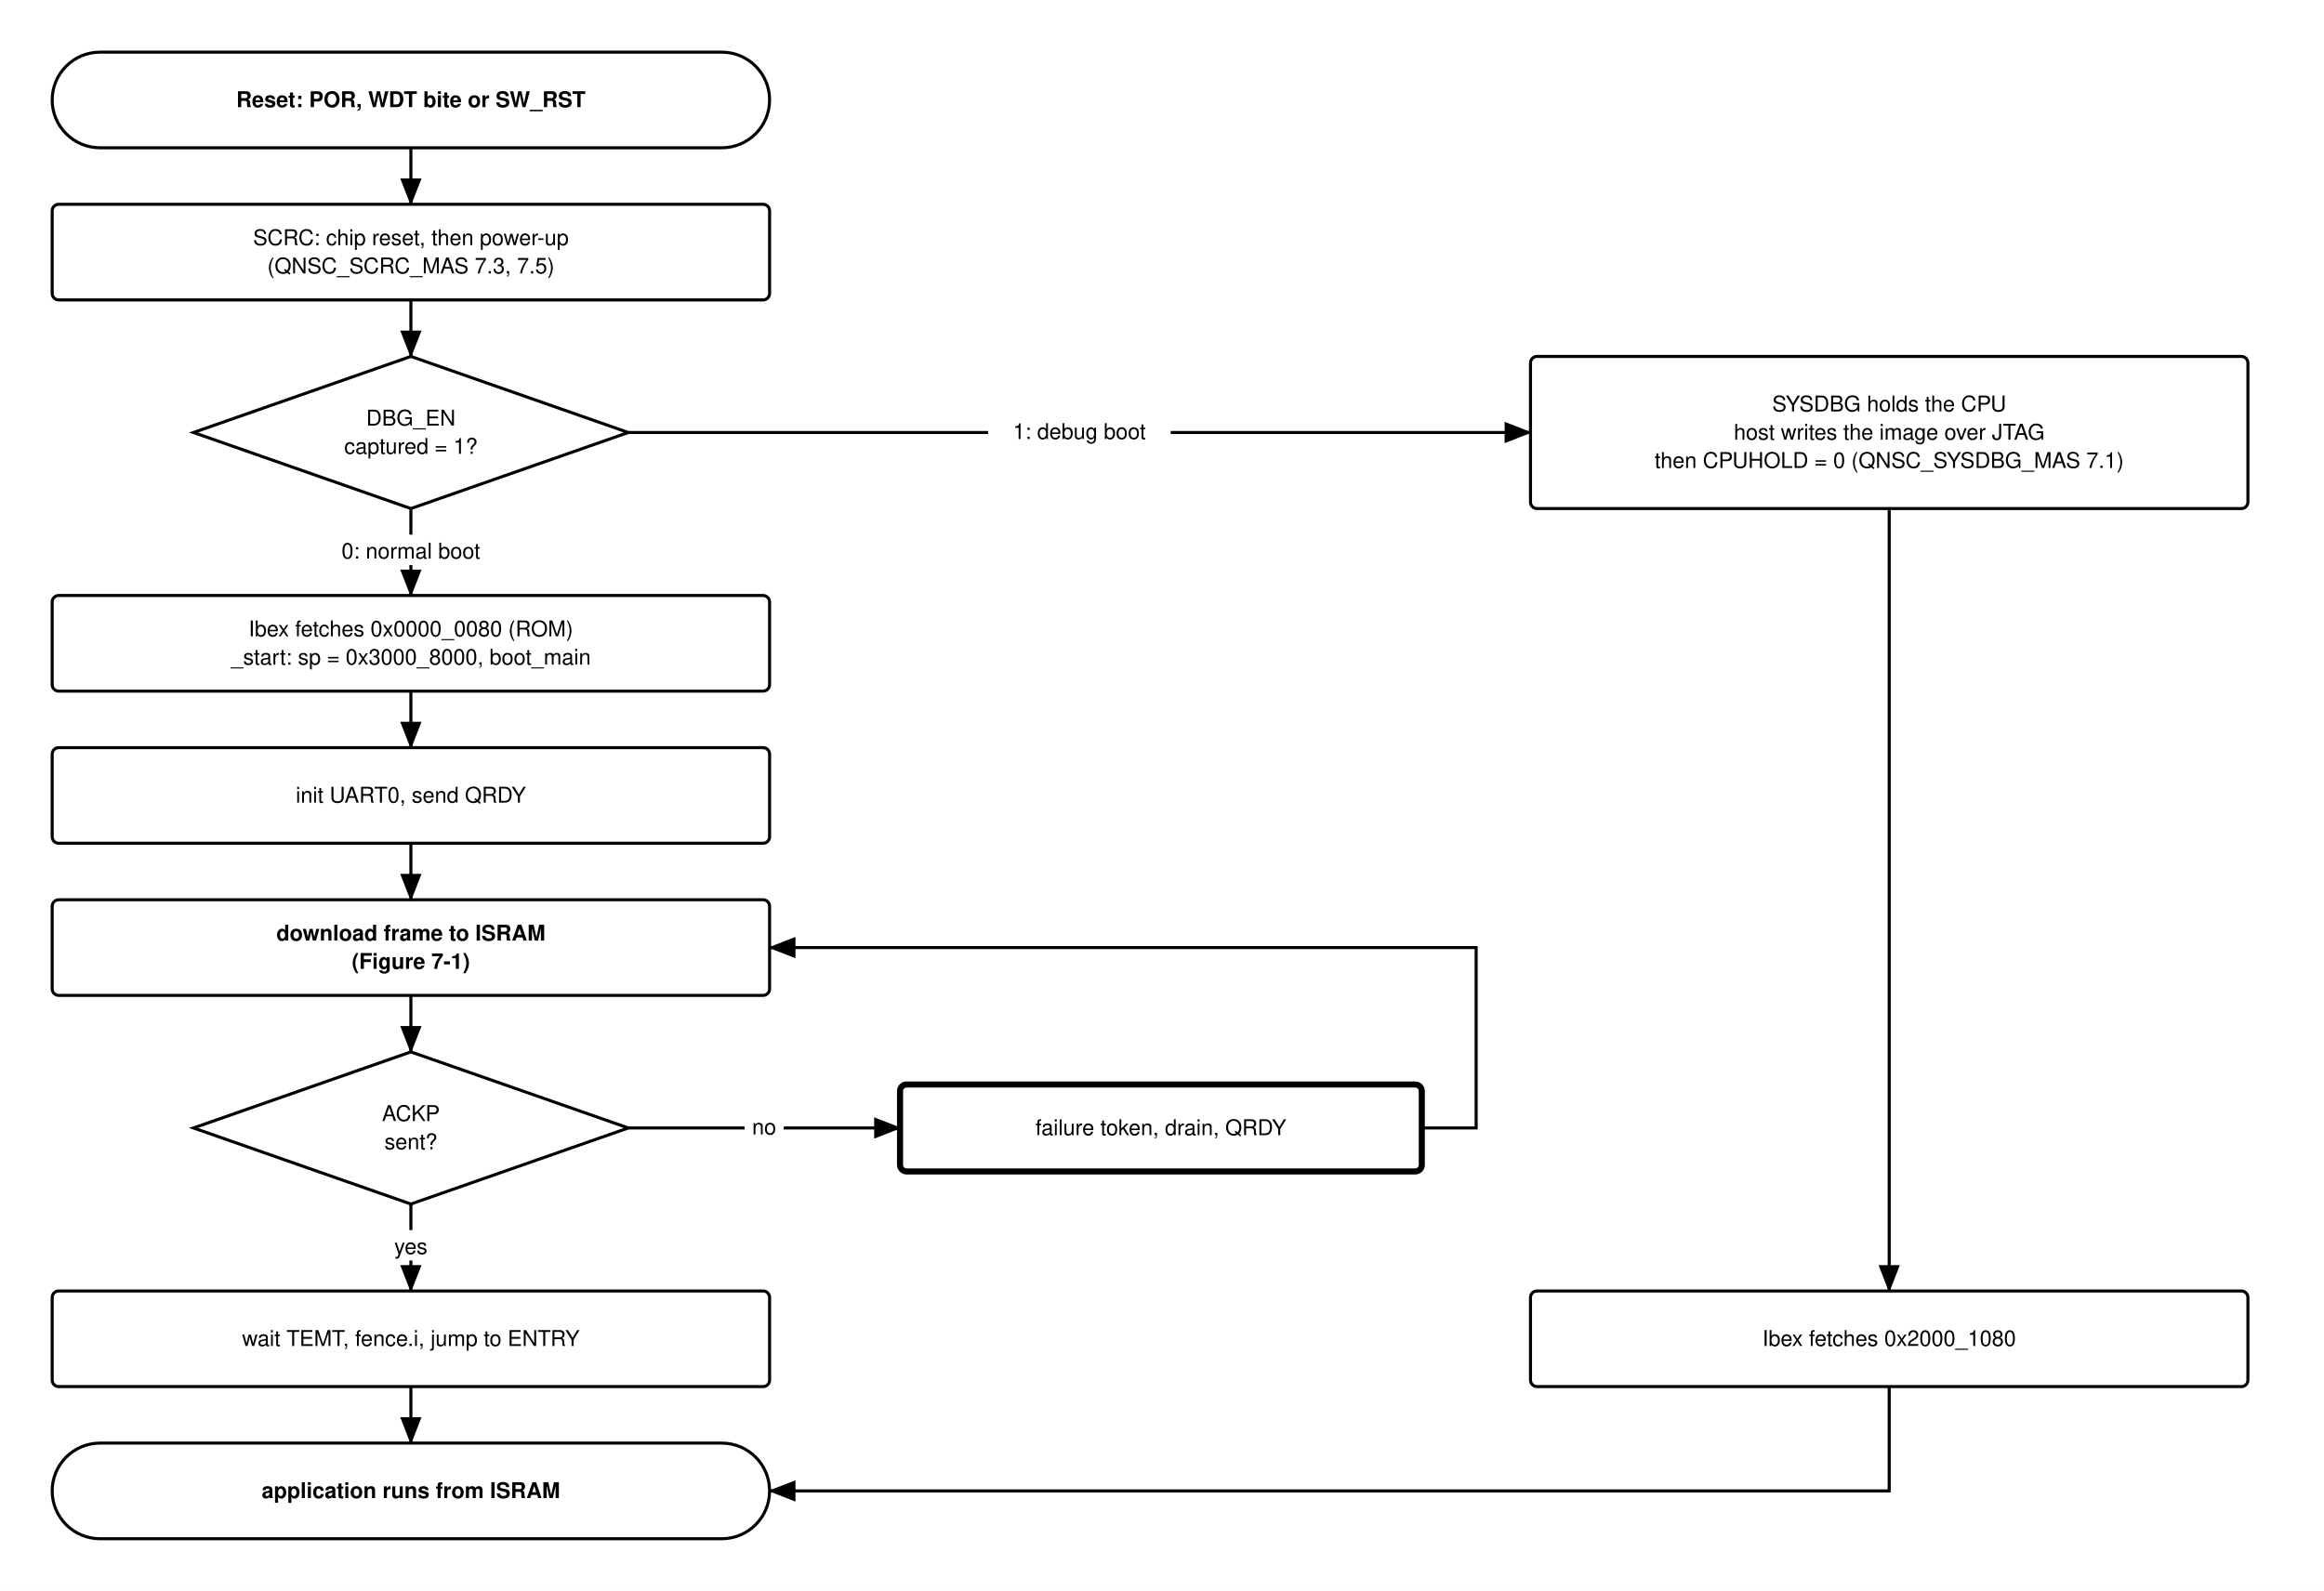
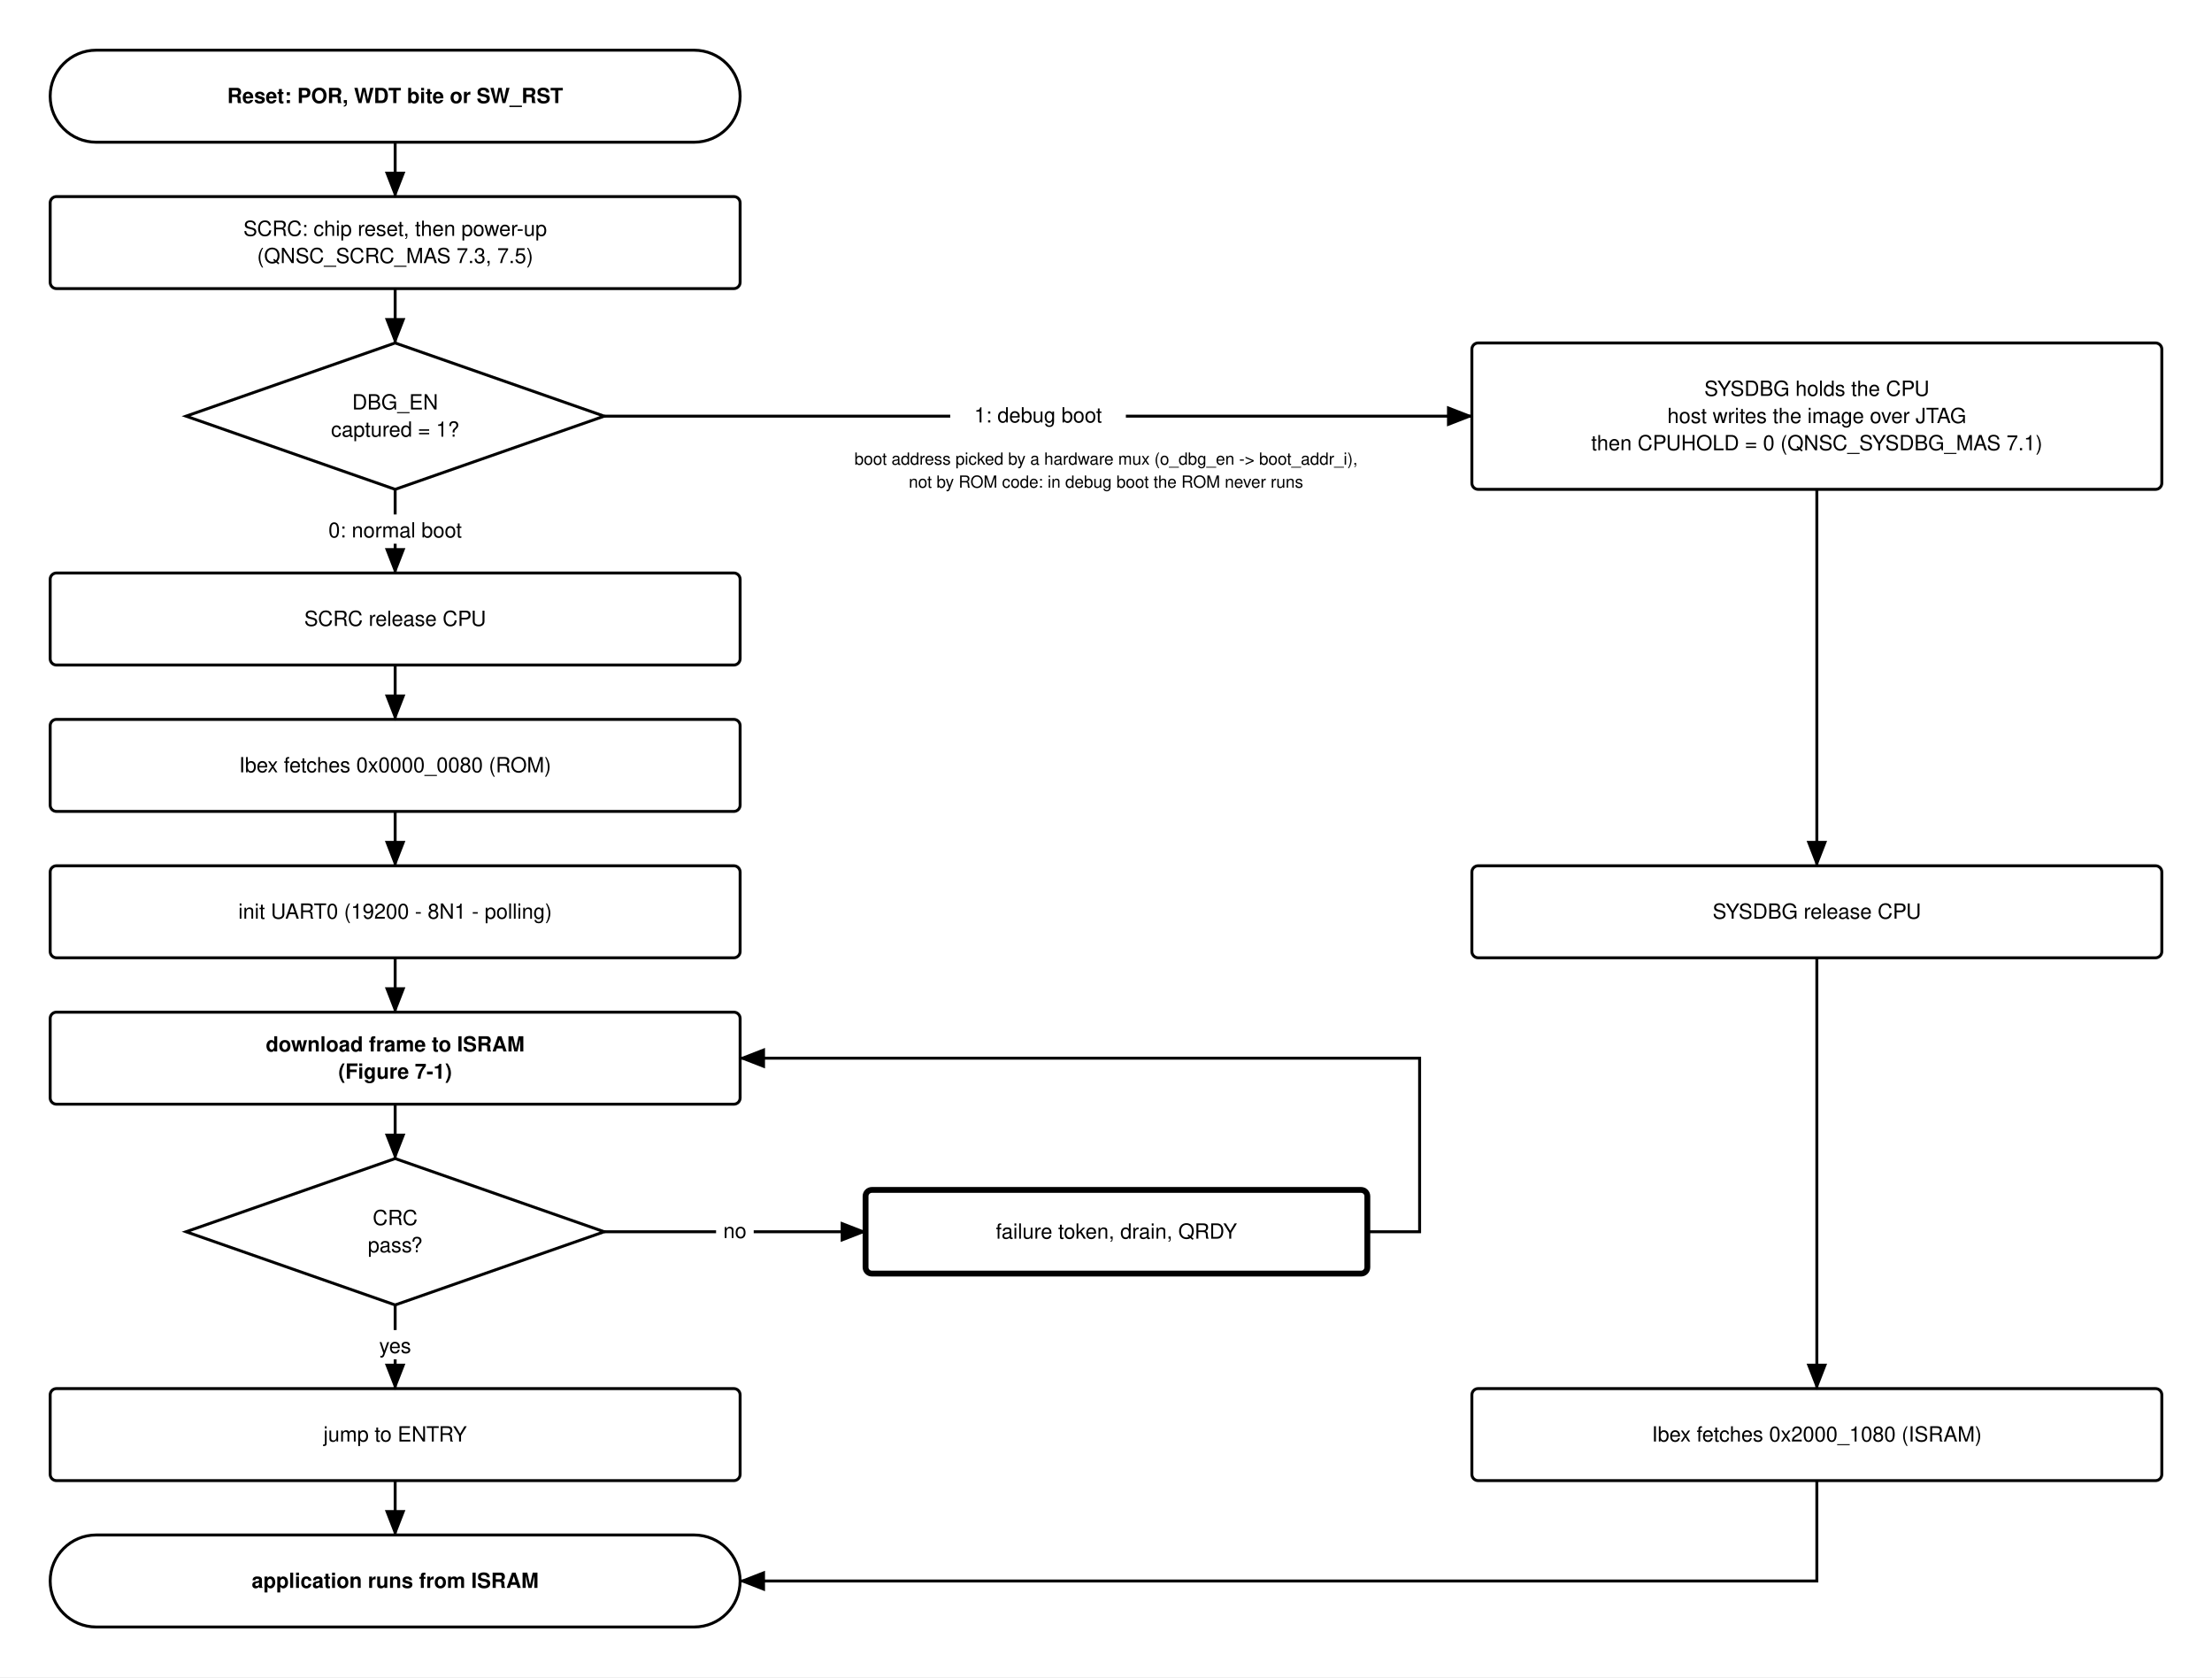
- <svg xmlns="http://www.w3.org/2000/svg" width="1069" height="732" viewBox="16 -24 1069 732" font-family="Helvetica,Arial,sans-serif">
+ <svg xmlns="http://www.w3.org/2000/svg" width="1058" height="802" viewBox="16 -24 1058 802" font-family="Helvetica,Arial,sans-serif">
  <defs>
    <marker id="ah" markerWidth="9" markerHeight="7" refX="8.5" refY="3.5" orient="auto">
      <polygon points="0 0, 9 3.5, 0 7" fill="#000000" />
    </marker>
    <marker id="ahs" markerWidth="9" markerHeight="7" refX="0.5" refY="3.5" orient="auto">
      <polygon points="9 0, 0 3.5, 9 7" fill="#000000" />
    </marker>
  </defs>
-   <rect x="16" y="-24" width="1069" height="732" fill="#ffffff" />
+   <rect x="16" y="-24" width="1058" height="802" fill="#ffffff" />
  <rect x="40" y="0" width="330" height="44" rx="22.0" fill="#ffffff" stroke="#000000" stroke-width="1.4" />
  <rect x="40" y="70" width="330" height="44" rx="3" fill="#ffffff" stroke="#000000" stroke-width="1.4" />
  <polygon points="205.0,140 305,175.0 205.0,210 105,175.0" fill="#ffffff" stroke="#000000" stroke-width="1.4" />
+   <rect x="395" y="186" width="300" height="30" rx="3" fill="none" stroke="none" stroke-width="0" />
  <rect x="40" y="250" width="330" height="44" rx="3" fill="#ffffff" stroke="#000000" stroke-width="1.4" />
  <rect x="40" y="320" width="330" height="44" rx="3" fill="#ffffff" stroke="#000000" stroke-width="1.4" />
  <rect x="40" y="390" width="330" height="44" rx="3" fill="#ffffff" stroke="#000000" stroke-width="1.4" />
-   <polygon points="205.0,460 305,495.0 205.0,530 105,495.0" fill="#ffffff" stroke="#000000" stroke-width="1.4" />
-   <rect x="40" y="570" width="330" height="44" rx="3" fill="#ffffff" stroke="#000000" stroke-width="1.4" />
-   <rect x="40" y="640" width="330" height="44" rx="22.0" fill="#ffffff" stroke="#000000" stroke-width="1.4" />
+   <rect x="40" y="460" width="330" height="44" rx="3" fill="#ffffff" stroke="#000000" stroke-width="1.4" />
+   <polygon points="205.0,530 305,565.0 205.0,600 105,565.0" fill="#ffffff" stroke="#000000" stroke-width="1.4" />
+   <rect x="40" y="640" width="330" height="44" rx="3" fill="#ffffff" stroke="#000000" stroke-width="1.4" />
+   <rect x="40" y="710" width="330" height="44" rx="22.0" fill="#ffffff" stroke="#000000" stroke-width="1.4" />
  <rect x="720" y="140" width="330" height="70" rx="3" fill="#ffffff" stroke="#000000" stroke-width="1.4" />
-   <rect x="720" y="570" width="330" height="44" rx="3" fill="#ffffff" stroke="#000000" stroke-width="1.4" />
-   <rect x="430" y="475" width="240" height="40" rx="3" fill="#ffffff" stroke="#000000" stroke-width="2.8" />
-   <rect x="1060" y="300" width="1" height="1" rx="3" fill="none" stroke="none" stroke-width="0" />
+   <rect x="720" y="390" width="330" height="44" rx="3" fill="#ffffff" stroke="#000000" stroke-width="1.4" />
+   <rect x="720" y="640" width="330" height="44" rx="3" fill="#ffffff" stroke="#000000" stroke-width="1.4" />
+   <rect x="430" y="545" width="240" height="40" rx="3" fill="#ffffff" stroke="#000000" stroke-width="2.8" />
  <polyline points="205.0,44.0 205.0,70.0" fill="none" stroke="#000000" stroke-width="1.4" marker-end="url(#ah)" />
  <polyline points="205.0,114.0 205.0,140.0" fill="none" stroke="#000000" stroke-width="1.4" marker-end="url(#ah)" />
  <polyline points="205.0,210.0 205.0,250.0" fill="none" stroke="#000000" stroke-width="1.4" marker-end="url(#ah)" />
  <rect x="160.0" y="222.0" width="90.0" height="14" fill="#ffffff" />
  <text x="205.0" y="233.0" font-size="10" fill="#000000" text-anchor="middle">0: normal boot</text>
  <polyline points="305.0,175.0 720.0,175.0" fill="none" stroke="#000000" stroke-width="1.4" marker-end="url(#ah)" />
  <rect x="470.5" y="167.0" width="84.0" height="14" fill="#ffffff" />
  <text x="512.5" y="178.0" font-size="10" fill="#000000" text-anchor="middle">1: debug boot</text>
  <polyline points="205.0,294.0 205.0,320.0" fill="none" stroke="#000000" stroke-width="1.4" marker-end="url(#ah)" />
  <polyline points="205.0,364.0 205.0,390.0" fill="none" stroke="#000000" stroke-width="1.4" marker-end="url(#ah)" />
  <polyline points="205.0,434.0 205.0,460.0" fill="none" stroke="#000000" stroke-width="1.4" marker-end="url(#ah)" />
-   <polyline points="205.0,530.0 205.0,570.0" fill="none" stroke="#000000" stroke-width="1.4" marker-end="url(#ah)" />
-   <rect x="193.0" y="542.0" width="24.0" height="14" fill="#ffffff" />
-   <text x="205.0" y="553.0" font-size="10" fill="#000000" text-anchor="middle">yes</text>
-   <polyline points="305.0,495.0 430.0,495.0" fill="none" stroke="#000000" stroke-width="1.4" marker-end="url(#ah)" />
-   <rect x="358.5" y="487.0" width="18.0" height="14" fill="#ffffff" />
-   <text x="367.5" y="498.0" font-size="10" fill="#000000" text-anchor="middle">no</text>
-   <polyline points="670.0,495.0 695.0,495.0 695.0,412.0 370.0,412.0" fill="none" stroke="#000000" stroke-width="1.4" marker-end="url(#ah)" />
-   <polyline points="205.0,614.0 205.0,640.0" fill="none" stroke="#000000" stroke-width="1.4" marker-end="url(#ah)" />
-   <polyline points="885.0,210.0 885.0,570.0" fill="none" stroke="#000000" stroke-width="1.4" marker-end="url(#ah)" />
-   <polyline points="885.0,614.0 885.0,662.0 370.0,662.0" fill="none" stroke="#000000" stroke-width="1.4" marker-end="url(#ah)" />
+   <polyline points="205.0,504.0 205.0,530.0" fill="none" stroke="#000000" stroke-width="1.4" marker-end="url(#ah)" />
+   <polyline points="205.0,600.0 205.0,640.0" fill="none" stroke="#000000" stroke-width="1.4" marker-end="url(#ah)" />
+   <rect x="193.0" y="612.0" width="24.0" height="14" fill="#ffffff" />
+   <text x="205.0" y="623.0" font-size="10" fill="#000000" text-anchor="middle">yes</text>
+   <polyline points="305.0,565.0 430.0,565.0" fill="none" stroke="#000000" stroke-width="1.4" marker-end="url(#ah)" />
+   <rect x="358.5" y="557.0" width="18.0" height="14" fill="#ffffff" />
+   <text x="367.5" y="568.0" font-size="10" fill="#000000" text-anchor="middle">no</text>
+   <polyline points="670.0,565.0 695.0,565.0 695.0,482.0 370.0,482.0" fill="none" stroke="#000000" stroke-width="1.4" marker-end="url(#ah)" />
+   <polyline points="205.0,684.0 205.0,710.0" fill="none" stroke="#000000" stroke-width="1.4" marker-end="url(#ah)" />
+   <polyline points="885.0,210.0 885.0,390.0" fill="none" stroke="#000000" stroke-width="1.4" marker-end="url(#ah)" />
+   <polyline points="885.0,434.0 885.0,640.0" fill="none" stroke="#000000" stroke-width="1.4" marker-end="url(#ah)" />
+   <polyline points="885.0,684.0 885.0,732.0 370.0,732.0" fill="none" stroke="#000000" stroke-width="1.4" marker-end="url(#ah)" />
  <text x="205.0" y="25.3" font-size="10" text-anchor="middle" fill="#000000" font-weight="bold">Reset: POR, WDT bite or SW_RST</text>
  <text x="205.0" y="88.8" font-size="10" text-anchor="middle" fill="#000000">SCRC: chip reset, then power-up</text>
  <text x="205.0" y="101.8" font-size="10" text-anchor="middle" fill="#000000">(QNSC_SCRC_MAS 7.3, 7.5)</text>
  <text x="205.0" y="171.8" font-size="10" text-anchor="middle" fill="#000000">DBG_EN</text>
  <text x="205.0" y="184.8" font-size="10" text-anchor="middle" fill="#000000">captured = 1?</text>
-   <text x="205.0" y="268.8" font-size="10" text-anchor="middle" fill="#000000">Ibex fetches 0x0000_0080 (ROM)</text>
-   <text x="205.0" y="281.8" font-size="10" text-anchor="middle" fill="#000000">_start: sp = 0x3000_8000, boot_main</text>
-   <text x="205.0" y="345.3" font-size="10" text-anchor="middle" fill="#000000">init UART0, send QRDY</text>
-   <text x="205.0" y="408.8" font-size="10" text-anchor="middle" fill="#000000" font-weight="bold">download frame to ISRAM</text>
-   <text x="205.0" y="421.8" font-size="10" text-anchor="middle" fill="#000000" font-weight="bold">(Figure 7-1)</text>
-   <text x="205.0" y="491.8" font-size="10" text-anchor="middle" fill="#000000">ACKP</text>
-   <text x="205.0" y="504.8" font-size="10" text-anchor="middle" fill="#000000">sent?</text>
-   <text x="205.0" y="595.3" font-size="10" text-anchor="middle" fill="#000000">wait TEMT, fence.i, jump to ENTRY</text>
-   <text x="205.0" y="665.3" font-size="10" text-anchor="middle" fill="#000000" font-weight="bold">application runs from ISRAM</text>
+   <text x="545.0" y="198.2" font-size="8" text-anchor="middle" fill="#000000">boot address picked by a hardware mux (o_dbg_en -&gt; boot_addr_i),</text>
+   <text x="545.0" y="209.2" font-size="8" text-anchor="middle" fill="#000000">not by ROM code: in debug boot the ROM never runs</text>
+   <text x="205.0" y="275.3" font-size="10" text-anchor="middle" fill="#000000">SCRC release CPU</text>
+   <text x="205.0" y="345.3" font-size="10" text-anchor="middle" fill="#000000">Ibex fetches 0x0000_0080 (ROM)</text>
+   <text x="205.0" y="415.3" font-size="10" text-anchor="middle" fill="#000000">init UART0 (19200 - 8N1 - polling)</text>
+   <text x="205.0" y="478.8" font-size="10" text-anchor="middle" fill="#000000" font-weight="bold">download frame to ISRAM</text>
+   <text x="205.0" y="491.8" font-size="10" text-anchor="middle" fill="#000000" font-weight="bold">(Figure 7-1)</text>
+   <text x="205.0" y="561.8" font-size="10" text-anchor="middle" fill="#000000">CRC</text>
+   <text x="205.0" y="574.8" font-size="10" text-anchor="middle" fill="#000000">pass?</text>
+   <text x="205.0" y="665.3" font-size="10" text-anchor="middle" fill="#000000">jump to ENTRY</text>
+   <text x="205.0" y="735.3" font-size="10" text-anchor="middle" fill="#000000" font-weight="bold">application runs from ISRAM</text>
  <text x="885.0" y="165.3" font-size="10" text-anchor="middle" fill="#000000">SYSDBG holds the CPU</text>
  <text x="885.0" y="178.3" font-size="10" text-anchor="middle" fill="#000000">host writes the image over JTAG</text>
  <text x="885.0" y="191.3" font-size="10" text-anchor="middle" fill="#000000">then CPUHOLD = 0 (QNSC_SYSDBG_MAS 7.1)</text>
-   <text x="885.0" y="595.3" font-size="10" text-anchor="middle" fill="#000000">Ibex fetches 0x2000_1080</text>
-   <text x="550.0" y="498.3" font-size="10" text-anchor="middle" fill="#000000">failure token, drain, QRDY</text>
-   <text x="1060.5" y="303.8" font-size="10" text-anchor="middle" fill="#000000" />
+   <text x="885.0" y="415.3" font-size="10" text-anchor="middle" fill="#000000">SYSDBG release CPU</text>
+   <text x="885.0" y="665.3" font-size="10" text-anchor="middle" fill="#000000">Ibex fetches 0x2000_1080 (ISRAM)</text>
+   <text x="550.0" y="568.3" font-size="10" text-anchor="middle" fill="#000000">failure token, drain, QRDY</text>
</svg>
